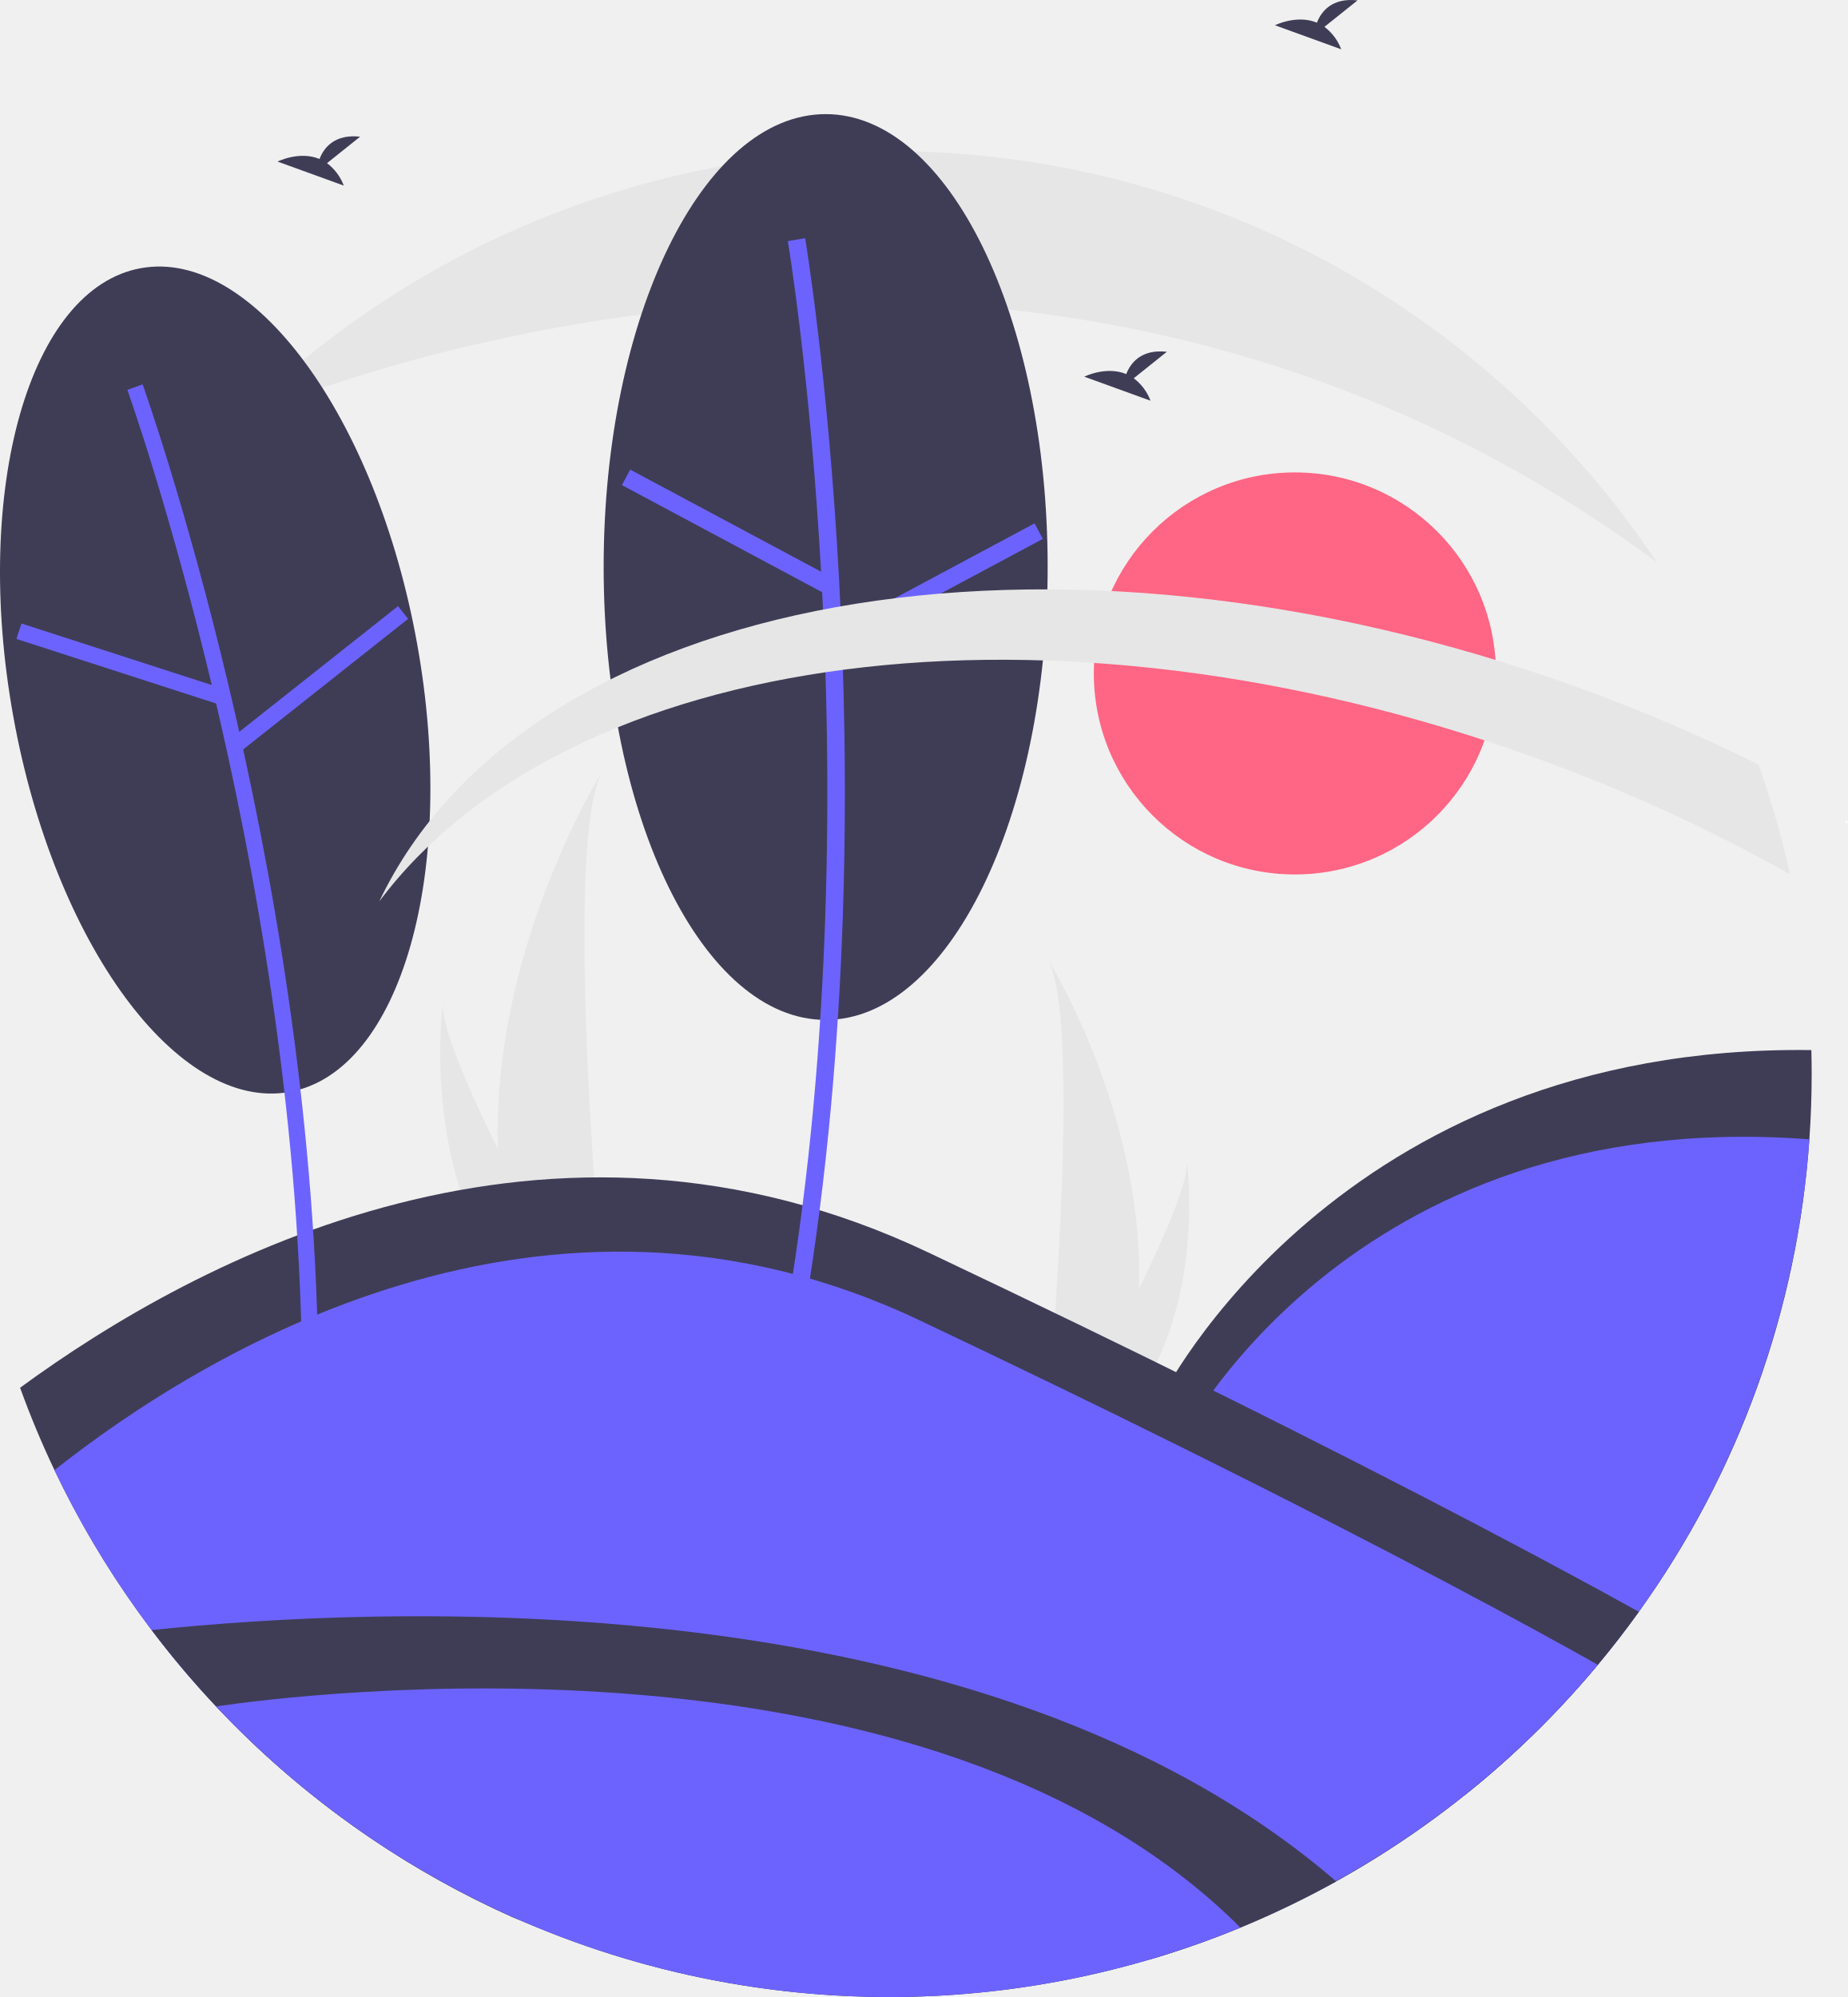
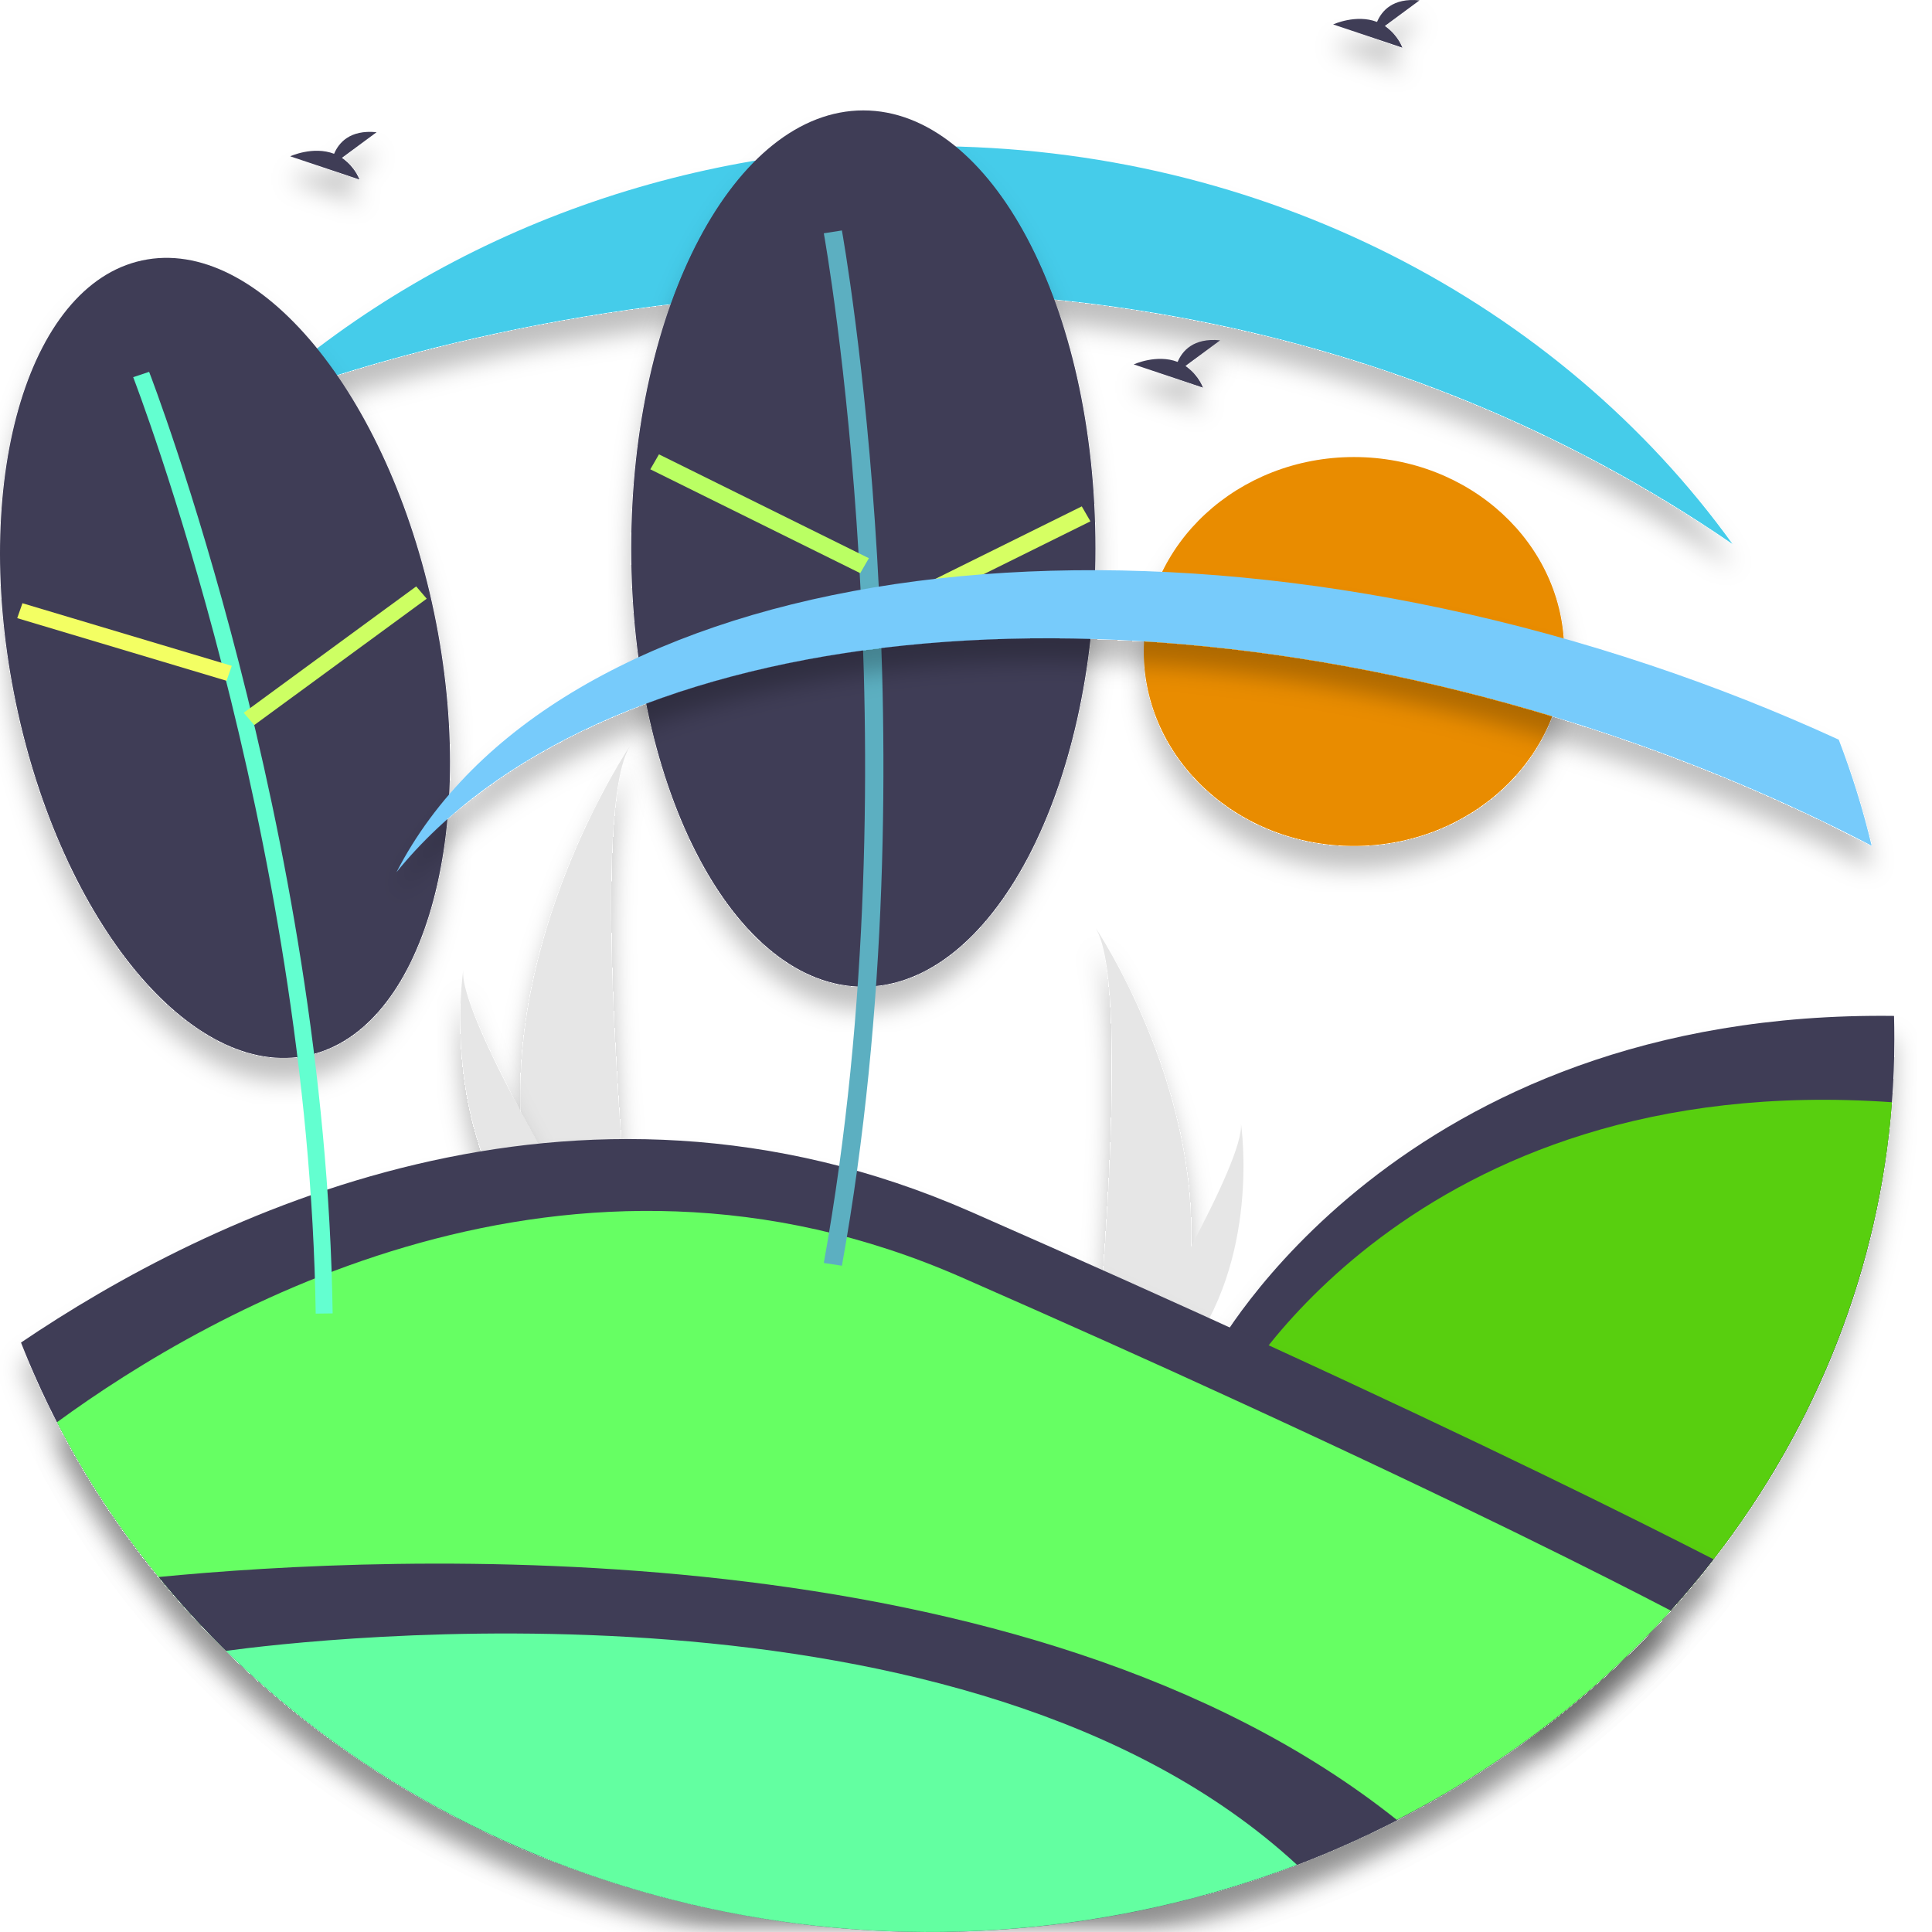
- <svg xmlns="http://www.w3.org/2000/svg" data-name="Layer 1" width="692.605" height="748.733" viewBox="0 0 692.605 748.733">
-   <circle cx="485.389" cy="252.49" r="75.365" fill="#ff6584" />
-   <path d="M945.818,384.315c.166-.03.291-.146.485-.117a6.426,6.426,0,0,0-.33-.954c-.24.327-.485.661-.699.953Z" transform="translate(-253.6974 -75.63348)" fill="#fff" />
-   <path d="M440.33,506.498a175.145,175.145,0,0,0,8.182,48.416c.114.364.233.722.353,1.086h30.533c-.033-.326-.065-.689-.098-1.086-2.036-23.404-13.773-165.851.261-190.21C478.333,366.68,437.963,432.132,440.33,506.498Z" transform="translate(-253.6974 -75.63348)" fill="#e6e6e6" />
-   <path d="M442.621,554.914c.255.364.521.727.793,1.086h22.905c-.174-.309-.375-.673-.608-1.086-3.784-6.83-14.984-27.248-25.381-48.416-11.173-22.748-21.423-46.358-20.56-54.903C419.504,453.522,411.773,512.275,442.621,554.914Z" transform="translate(-253.6974 -75.63348)" fill="#e6e6e6" />
-   <path d="M680.636,558.829a152.694,152.694,0,0,1-7.133,42.21c-.099.317-.204.629-.308.947h-26.619c.028-.284.057-.601.085-.947,1.775-20.404,12.008-144.591-.227-165.828C647.504,436.934,682.699,493.996,680.636,558.829Z" transform="translate(-253.6974 -75.63348)" fill="#e6e6e6" />
-   <path d="M678.638,601.039c-.222.317-.454.634-.691.947H657.979c.151-.27.327-.587.53-.947,3.299-5.954,13.063-23.755,22.127-42.21,9.741-19.832,18.677-40.416,17.924-47.866C698.792,512.644,705.532,563.865,678.638,601.039Z" transform="translate(-253.6974 -75.63348)" fill="#e6e6e6" />
-   <path d="M376.281,136.806l12.413-9.928c-9.643-1.064-13.606,4.195-15.227,8.358-7.534-3.128-15.735.972-15.735.972l24.837,9.017A18.795,18.795,0,0,0,376.281,136.806Z" transform="translate(-253.6974 -75.63348)" fill="#3f3d56" />
-   <path d="M750.165,85.701l12.413-9.928c-9.643-1.064-13.606,4.195-15.227,8.358-7.534-3.128-15.735.972-15.735.972L756.453,94.119A18.795,18.795,0,0,0,750.165,85.701Z" transform="translate(-253.6974 -75.63348)" fill="#3f3d56" />
-   <path d="M932.807,478.323q0,12.34-.86,24.478a344.112,344.112,0,0,1-63.922,177.14q-7.324,10.222-15.381,19.871a347.514,347.514,0,0,1-46.153,45.845L732.919,702.487,688.931,599.82s65.632-132.887,243.759-130.478Q932.802,473.817,932.807,478.323Z" transform="translate(-253.6974 -75.63348)" fill="#3f3d56" />
-   <path d="M931.947,502.801a346.077,346.077,0,0,1-129.289,245.967l-68.349-40.103-39.01-91.054S758.511,489.628,931.947,502.801Z" transform="translate(-253.6974 -75.63348)" fill="#6c63ff" />
-   <path d="M868.025,679.941q-7.324,10.222-15.381,19.871a346.169,346.169,0,0,1-133.98,98.527q-15.795,6.512-32.333,11.485A378.838,378.838,0,0,1,446.085,794.571,347.292,347.292,0,0,1,274.114,626.824q-7.165-15.062-12.886-30.889c66.523-48.733,197.606-118.515,340.471-50.707Q660.977,573.363,707.56,596.519C786.365,635.582,838.813,663.743,868.025,679.941Z" transform="translate(-253.6974 -75.63348)" fill="#3f3d56" />
-   <path d="M852.644,699.812a346.28,346.28,0,0,1-578.53-72.988c55.558-43.935,183.7-122.888,324.326-56.152q54.247,25.746,96.86,46.939C778.117,658.658,829.132,686.554,852.644,699.812Z" transform="translate(-253.6974 -75.63348)" fill="#6c63ff" />
-   <path d="M754.584,781.026a349.545,349.545,0,0,1-35.921,17.313A345.065,345.065,0,0,1,586.763,824.367,346.365,346.365,0,0,1,310.544,686.798C393.191,678.083,621.644,666.333,754.584,781.026Z" transform="translate(-253.6974 -75.63348)" fill="#3f3d56" />
-   <path d="M718.663,798.339a346.418,346.418,0,0,1-383.96-82.923C364.765,711,600.775,680.674,718.663,798.339Z" transform="translate(-253.6974 -75.63348)" fill="#6c63ff" />
-   <path d="M874.765,286.428v.011C627.673,103.747,344.575,232.335,342.389,233.322v-.011a344.996,344.996,0,0,1,244.375-101.032C706.892,132.279,812.721,193.495,874.765,286.428Z" transform="translate(-253.6974 -75.63348)" fill="#e6e6e6" />
-   <ellipse cx="334.364" cy="330.602" rx="76.906" ry="156.919" transform="translate(-307.0527 -11.0592) rotate(-10.22048)" fill="#3f3d56" />
-   <path d="M372.949,584.638c-2.478-187.337-65.158-363.14-65.791-364.893l-5.716,2.062c.63,1.744,62.966,176.627,65.431,362.913Z" transform="translate(-253.6974 -75.63348)" fill="#6c63ff" />
-   <rect x="295.289" y="285.001" width="6.078" height="78.867" transform="translate(-355.8607 432.8235) rotate(-72.07888)" fill="#6c63ff" />
-   <rect x="334.438" y="326.719" width="78.87" height="6.078" transform="matrix(0.78393, -0.62085, 0.62085, 0.78393, -377.6451, 227.7381)" fill="#6c63ff" />
-   <ellipse cx="309.499" cy="212.589" rx="83.219" ry="169.801" fill="#3f3d56" />
-   <path d="M555.512,566.159c33.33-199.975.336-399.227-.002-401.215l-6.483,1.098c.336,1.978,33.141,200.183-.002,399.037Z" transform="translate(-253.6974 -75.63348)" fill="#6c63ff" />
-   <rect x="522.717" y="232.065" width="6.577" height="85.341" transform="translate(-218.0412 533.346) rotate(-61.8584)" fill="#6c63ff" />
-   <rect x="562.76" y="291.621" width="85.344" height="6.577" transform="translate(-321.2135 244.9751) rotate(-28.15796)" fill="#6c63ff" />
-   <path d="M924.676,403.403a634.407,634.407,0,0,0-95.374-43.606c-182.14-65.907-362.751-40.506-433.446,53.817,55.017-115.553,251.327-151.888,449.432-80.206a646.926,646.926,0,0,1,67.585,28.872A343.542,343.542,0,0,1,924.676,403.403Z" transform="translate(-253.6974 -75.63348)" fill="#e6e6e6" />
-   <path d="M678.684,217.456l12.413-9.928c-9.643-1.064-13.606,4.195-15.227,8.358-7.534-3.128-15.735.972-15.735.972l24.837,9.017A18.795,18.795,0,0,0,678.684,217.456Z" transform="translate(-253.6974 -75.63348)" fill="#3f3d56" />
+ <svg xmlns="http://www.w3.org/2000/svg" width="341" height="341" viewBox="0 0 341 341" fill="none">
+   <g clip-path="url(#clip0_2_2)">
+     <rect width="341" height="341" fill="white" />
+     <g filter="url(#filter0_d_2_2)">
+       <path d="M238.978 149.317C259.471 149.317 276.084 133.95 276.084 114.993C276.084 96.036 259.471 80.669 238.978 80.669C218.485 80.669 201.873 96.036 201.873 114.993C201.873 133.95 218.485 149.317 238.978 149.317Z" fill="#E98C00" />
+     </g>
+     <path d="M340.761 140.585C340.843 140.571 340.905 140.518 341 140.531C340.958 140.383 340.904 140.238 340.837 140.097C340.719 140.246 340.599 140.398 340.493 140.531L340.761 140.585Z" fill="white" />
+     <g filter="url(#filter1_d_2_2)">
+       <path d="M91.887 196.231C92.104 203.72 93.46 211.143 95.916 218.282C95.972 218.447 96.031 218.611 96.089 218.776H111.122C111.106 218.628 111.09 218.462 111.074 218.282C110.071 207.622 104.293 142.747 111.202 131.653C110.598 132.553 90.722 162.362 91.887 196.231Z" fill="#E6E6E6" />
+     </g>
+     <g filter="url(#filter2_d_2_2)">
+       <path d="M93.015 218.282C93.141 218.447 93.272 218.613 93.406 218.776H104.683C104.597 218.635 104.498 218.47 104.383 218.282C102.52 215.171 97.006 205.872 91.887 196.231C86.386 185.871 81.34 175.118 81.765 171.226C81.634 172.104 77.828 198.862 93.015 218.282Z" fill="#E6E6E6" />
+     </g>
+     <g filter="url(#filter3_d_2_2)">
+       <path d="M210.201 220.065C210.012 226.594 208.829 233.065 206.689 239.289C206.64 239.433 206.589 239.575 206.537 239.72H193.432C193.446 239.59 193.46 239.446 193.474 239.289C194.347 229.996 199.386 173.437 193.362 163.764C193.888 164.549 211.217 190.537 210.201 220.065Z" fill="#E6E6E6" />
+     </g>
+     <path d="M209.217 239.289C209.108 239.433 208.993 239.578 208.877 239.72H199.045C199.12 239.597 199.206 239.452 199.306 239.289C200.931 236.577 205.738 228.47 210.201 220.065C214.996 211.033 219.396 201.658 219.025 198.265C219.14 199.03 222.458 222.358 209.217 239.289Z" fill="#E6E6E6" />
+     <g filter="url(#filter4_d_2_2)">
+       <path d="M60.353 27.86L66.465 23.338C61.717 22.854 59.766 25.249 58.968 27.145C55.259 25.72 51.221 27.588 51.221 27.588L63.449 31.694C62.832 30.17 61.758 28.84 60.353 27.86V27.86Z" fill="#3F3D56" />
+     </g>
+     <g filter="url(#filter5_d_2_2)">
+       <path d="M244.433 4.585L250.545 0.063C245.797 -0.421 243.846 1.974 243.047 3.87C239.338 2.445 235.3 4.312 235.3 4.312L247.529 8.419C246.912 6.895 245.838 5.565 244.433 4.585V4.585Z" fill="#3F3D56" />
+     </g>
+     <g filter="url(#filter6_d_2_2)">
+       <path d="M334.356 183.399C334.356 187.146 334.214 190.862 333.932 194.547C331.755 223.623 320.857 251.562 302.46 275.223C300.056 278.327 297.532 281.344 294.888 284.273C288.036 291.875 280.428 298.866 272.164 305.153L235.942 285.492L214.285 238.734C214.285 238.734 246.598 178.212 334.298 179.309C334.335 180.668 334.354 182.031 334.356 183.399Z" fill="#3F3D56" />
+     </g>
+     <path d="M333.932 194.547C332.266 216.275 325.749 237.447 314.793 256.728C303.837 276.009 288.68 292.979 270.278 306.57L236.627 288.305L217.42 246.836C217.42 246.836 248.542 188.548 333.932 194.547Z" fill="#58CF0F" />
+     <g filter="url(#filter7_d_2_2)">
+       <path d="M302.46 275.223C300.056 278.327 297.532 281.344 294.888 284.273C277.168 303.967 254.527 319.369 228.923 329.146C223.739 331.123 218.433 332.867 213.004 334.377C173.809 344.019 132.284 341.58 94.721 327.43C57.572 312.092 27.552 285.004 10.052 251.032C7.7 246.459 5.585 241.77 3.707 236.964C36.46 214.77 100.998 182.988 171.336 213.87C190.793 222.413 208.167 230.199 223.457 237.23C262.256 255.021 288.078 267.846 302.46 275.223Z" fill="#3F3D56" />
+     </g>
+     <g filter="url(#filter8_d_2_2)">
+       <path d="M294.888 284.273C276.571 304.58 253.027 320.3 226.423 329.986C199.819 339.672 171.009 343.013 142.643 339.703C114.278 336.393 87.267 326.537 64.098 311.042C40.928 295.547 22.343 274.911 10.052 251.032C37.406 231.023 100.496 195.065 169.732 225.458C187.537 233.276 203.434 240.401 217.42 246.836C258.195 265.531 283.312 278.235 294.888 284.273Z" fill="#66FF63" />
+     </g>
+     <path d="M246.608 321.261C240.88 324.199 234.976 326.831 228.923 329.146C208.326 336.998 186.261 341.026 163.983 341C137.622 340.99 111.623 335.328 88.026 324.457C64.43 313.586 43.879 297.802 27.988 278.346C68.679 274.377 181.156 269.026 246.608 321.261Z" fill="#3F3D56" />
+     <path d="M228.923 329.146C196.985 341.294 161.812 344.188 128.057 337.445C94.302 330.701 63.555 314.638 39.883 291.38C54.683 289.369 170.882 275.557 228.923 329.146Z" fill="#63FFA1" />
+     <g filter="url(#filter9_d_2_2)">
+       <path d="M305.779 96.003V96.008C184.125 12.804 44.743 71.367 43.667 71.817V71.812C59.465 57.2 78.224 45.614 98.87 37.719C119.516 29.823 141.642 25.772 163.983 25.799C223.127 25.799 275.232 53.678 305.779 96.003Z" fill="#45CCEA" />
+     </g>
+     <g filter="url(#filter10_d_2_2)">
+       <path d="M53.424 186.454C74.004 183.022 84.55 148.751 76.979 109.907C69.408 71.064 46.587 42.357 26.007 45.789C5.427 49.222 -5.119 83.493 2.452 122.337C10.023 161.18 32.844 189.887 53.424 186.454Z" fill="#3F3D56" />
+     </g>
+     <path d="M58.713 231.819C57.493 146.499 26.633 66.432 26.321 65.633L23.507 66.573C23.817 67.367 54.508 147.015 55.721 231.856L58.713 231.819Z" fill="#63FFD0" />
+     <path d="M3.961 106.47L3.04 109.104L39.986 120.156L40.907 117.522L3.961 106.47Z" fill="#F3FF63" />
+     <path d="M73.459 103.503L43.018 125.804L44.876 127.974L75.317 105.673L73.459 103.503Z" fill="#CDFF63" />
+     <g filter="url(#filter11_d_2_2)">
+       <path d="M152.38 174.154C175.009 174.154 193.353 139.531 193.353 96.821C193.353 54.111 175.009 19.487 152.38 19.487C129.752 19.487 111.408 54.111 111.408 96.821C111.408 139.531 129.752 174.154 152.38 174.154Z" fill="#3F3D56" />
+     </g>
+     <path d="M148.597 223.403C165.007 132.327 148.762 41.581 148.596 40.675L145.404 41.176C145.569 42.077 161.72 132.346 145.403 222.912L148.597 223.403Z" fill="#5CAFC1" />
+     <path d="M116.308 80.192L114.781 82.833L151.831 101.165L153.358 98.524L116.308 80.192Z" fill="#BAFF63" />
+     <path d="M190.934 89.375L153.888 107.717L155.416 110.358L192.462 92.016L190.934 89.375Z" fill="#D6FF63" />
+     <g filter="url(#filter12_d_2_2)">
+       <path d="M330.352 149.278C315.319 141.471 299.613 134.828 283.395 129.419C193.72 99.402 104.797 110.971 69.991 153.929C97.078 101.302 193.73 84.754 291.266 117.4C302.618 121.197 313.728 125.587 324.541 130.55C326.897 136.675 328.838 142.93 330.352 149.278V149.278Z" fill="#77CBFB" />
+     </g>
+     <g filter="url(#filter13_d_2_2)">
+       <path d="M209.24 64.591L215.351 60.069C210.603 59.585 208.653 61.98 207.854 63.876C204.145 62.451 200.107 64.318 200.107 64.318L212.335 68.425C211.718 66.901 210.645 65.571 209.24 64.591Z" fill="#3F3D56" />
+     </g>
+   </g>
+   <defs>
+     <filter id="filter0_d_2_2" x="197.873" y="80.669" width="82.211" height="76.648" filterUnits="userSpaceOnUse" color-interpolation-filters="sRGB">
+       <feFlood flood-opacity="0" result="BackgroundImageFix" />
+       <feColorMatrix in="SourceAlpha" type="matrix" values="0 0 0 0 0 0 0 0 0 0 0 0 0 0 0 0 0 0 127 0" result="hardAlpha" />
+       <feOffset dy="4" />
+       <feGaussianBlur stdDeviation="2" />
+       <feComposite in2="hardAlpha" operator="out" />
+       <feColorMatrix type="matrix" values="0 0 0 0 0 0 0 0 0 0 0 0 0 0 0 0 0 0 0.25 0" />
+       <feBlend mode="normal" in2="BackgroundImageFix" result="effect1_dropShadow_2_2" />
+       <feBlend mode="normal" in="SourceGraphic" in2="effect1_dropShadow_2_2" result="shape" />
+     </filter>
+     <filter id="filter1_d_2_2" x="87.838" y="131.653" width="27.364" height="95.123" filterUnits="userSpaceOnUse" color-interpolation-filters="sRGB">
+       <feFlood flood-opacity="0" result="BackgroundImageFix" />
+       <feColorMatrix in="SourceAlpha" type="matrix" values="0 0 0 0 0 0 0 0 0 0 0 0 0 0 0 0 0 0 127 0" result="hardAlpha" />
+       <feOffset dy="4" />
+       <feGaussianBlur stdDeviation="2" />
+       <feComposite in2="hardAlpha" operator="out" />
+       <feColorMatrix type="matrix" values="0 0 0 0 0 0 0 0 0 0 0 0 0 0 0 0 0 0 0.25 0" />
+       <feBlend mode="normal" in2="BackgroundImageFix" result="effect1_dropShadow_2_2" />
+       <feBlend mode="normal" in="SourceGraphic" in2="effect1_dropShadow_2_2" result="shape" />
+     </filter>
+     <filter id="filter2_d_2_2" x="77.248" y="171.226" width="31.435" height="55.55" filterUnits="userSpaceOnUse" color-interpolation-filters="sRGB">
+       <feFlood flood-opacity="0" result="BackgroundImageFix" />
+       <feColorMatrix in="SourceAlpha" type="matrix" values="0 0 0 0 0 0 0 0 0 0 0 0 0 0 0 0 0 0 127 0" result="hardAlpha" />
+       <feOffset dy="4" />
+       <feGaussianBlur stdDeviation="2" />
+       <feComposite in2="hardAlpha" operator="out" />
+       <feColorMatrix type="matrix" values="0 0 0 0 0 0 0 0 0 0 0 0 0 0 0 0 0 0 0.25 0" />
+       <feBlend mode="normal" in2="BackgroundImageFix" result="effect1_dropShadow_2_2" />
+       <feBlend mode="normal" in="SourceGraphic" in2="effect1_dropShadow_2_2" result="shape" />
+     </filter>
+     <filter id="filter3_d_2_2" x="189.362" y="163.764" width="24.882" height="83.955" filterUnits="userSpaceOnUse" color-interpolation-filters="sRGB">
+       <feFlood flood-opacity="0" result="BackgroundImageFix" />
+       <feColorMatrix in="SourceAlpha" type="matrix" values="0 0 0 0 0 0 0 0 0 0 0 0 0 0 0 0 0 0 127 0" result="hardAlpha" />
+       <feOffset dy="4" />
+       <feGaussianBlur stdDeviation="2" />
+       <feComposite in2="hardAlpha" operator="out" />
+       <feColorMatrix type="matrix" values="0 0 0 0 0 0 0 0 0 0 0 0 0 0 0 0 0 0 0.25 0" />
+       <feBlend mode="normal" in2="BackgroundImageFix" result="effect1_dropShadow_2_2" />
+       <feBlend mode="normal" in="SourceGraphic" in2="effect1_dropShadow_2_2" result="shape" />
+     </filter>
+     <filter id="filter4_d_2_2" x="47.221" y="23.275" width="23.244" height="16.419" filterUnits="userSpaceOnUse" color-interpolation-filters="sRGB">
+       <feFlood flood-opacity="0" result="BackgroundImageFix" />
+       <feColorMatrix in="SourceAlpha" type="matrix" values="0 0 0 0 0 0 0 0 0 0 0 0 0 0 0 0 0 0 127 0" result="hardAlpha" />
+       <feOffset dy="4" />
+       <feGaussianBlur stdDeviation="2" />
+       <feComposite in2="hardAlpha" operator="out" />
+       <feColorMatrix type="matrix" values="0 0 0 0 0 0 0 0 0 0 0 0 0 0 0 0 0 0 0.25 0" />
+       <feBlend mode="normal" in2="BackgroundImageFix" result="effect1_dropShadow_2_2" />
+       <feBlend mode="normal" in="SourceGraphic" in2="effect1_dropShadow_2_2" result="shape" />
+     </filter>
+     <filter id="filter5_d_2_2" x="231.3" y="0" width="23.244" height="16.419" filterUnits="userSpaceOnUse" color-interpolation-filters="sRGB">
+       <feFlood flood-opacity="0" result="BackgroundImageFix" />
+       <feColorMatrix in="SourceAlpha" type="matrix" values="0 0 0 0 0 0 0 0 0 0 0 0 0 0 0 0 0 0 127 0" result="hardAlpha" />
+       <feOffset dy="4" />
+       <feGaussianBlur stdDeviation="2" />
+       <feComposite in2="hardAlpha" operator="out" />
+       <feColorMatrix type="matrix" values="0 0 0 0 0 0 0 0 0 0 0 0 0 0 0 0 0 0 0.25 0" />
+       <feBlend mode="normal" in2="BackgroundImageFix" result="effect1_dropShadow_2_2" />
+       <feBlend mode="normal" in="SourceGraphic" in2="effect1_dropShadow_2_2" result="shape" />
+     </filter>
+     <filter id="filter6_d_2_2" x="210.285" y="179.295" width="128.071" height="133.858" filterUnits="userSpaceOnUse" color-interpolation-filters="sRGB">
+       <feFlood flood-opacity="0" result="BackgroundImageFix" />
+       <feColorMatrix in="SourceAlpha" type="matrix" values="0 0 0 0 0 0 0 0 0 0 0 0 0 0 0 0 0 0 127 0" result="hardAlpha" />
+       <feOffset dy="4" />
+       <feGaussianBlur stdDeviation="2" />
+       <feComposite in2="hardAlpha" operator="out" />
+       <feColorMatrix type="matrix" values="0 0 0 0 0 0 0 0 0 0 0 0 0 0 0 0 0 0 0.25 0" />
+       <feBlend mode="normal" in2="BackgroundImageFix" result="effect1_dropShadow_2_2" />
+       <feBlend mode="normal" in="SourceGraphic" in2="effect1_dropShadow_2_2" result="shape" />
+     </filter>
+     <filter id="filter7_d_2_2" x="-0.293" y="201.044" width="306.753" height="147.128" filterUnits="userSpaceOnUse" color-interpolation-filters="sRGB">
+       <feFlood flood-opacity="0" result="BackgroundImageFix" />
+       <feColorMatrix in="SourceAlpha" type="matrix" values="0 0 0 0 0 0 0 0 0 0 0 0 0 0 0 0 0 0 127 0" result="hardAlpha" />
+       <feOffset dy="4" />
+       <feGaussianBlur stdDeviation="2" />
+       <feComposite in2="hardAlpha" operator="out" />
+       <feColorMatrix type="matrix" values="0 0 0 0 0 0 0 0 0 0 0 0 0 0 0 0 0 0 0.25 0" />
+       <feBlend mode="normal" in2="BackgroundImageFix" result="effect1_dropShadow_2_2" />
+       <feBlend mode="normal" in="SourceGraphic" in2="effect1_dropShadow_2_2" result="shape" />
+     </filter>
+     <filter id="filter8_d_2_2" x="6.052" y="213.725" width="292.836" height="135.218" filterUnits="userSpaceOnUse" color-interpolation-filters="sRGB">
+       <feFlood flood-opacity="0" result="BackgroundImageFix" />
+       <feColorMatrix in="SourceAlpha" type="matrix" values="0 0 0 0 0 0 0 0 0 0 0 0 0 0 0 0 0 0 127 0" result="hardAlpha" />
+       <feOffset dy="4" />
+       <feGaussianBlur stdDeviation="2" />
+       <feComposite in2="hardAlpha" operator="out" />
+       <feColorMatrix type="matrix" values="0 0 0 0 0 0 0 0 0 0 0 0 0 0 0 0 0 0 0.25 0" />
+       <feBlend mode="normal" in2="BackgroundImageFix" result="effect1_dropShadow_2_2" />
+       <feBlend mode="normal" in="SourceGraphic" in2="effect1_dropShadow_2_2" result="shape" />
+     </filter>
+     <filter id="filter9_d_2_2" x="39.667" y="25.799" width="270.112" height="78.21" filterUnits="userSpaceOnUse" color-interpolation-filters="sRGB">
+       <feFlood flood-opacity="0" result="BackgroundImageFix" />
+       <feColorMatrix in="SourceAlpha" type="matrix" values="0 0 0 0 0 0 0 0 0 0 0 0 0 0 0 0 0 0 127 0" result="hardAlpha" />
+       <feOffset dy="4" />
+       <feGaussianBlur stdDeviation="2" />
+       <feComposite in2="hardAlpha" operator="out" />
+       <feColorMatrix type="matrix" values="0 0 0 0 0 0 0 0 0 0 0 0 0 0 0 0 0 0 0.25 0" />
+       <feBlend mode="normal" in2="BackgroundImageFix" result="effect1_dropShadow_2_2" />
+       <feBlend mode="normal" in="SourceGraphic" in2="effect1_dropShadow_2_2" result="shape" />
+     </filter>
+     <filter id="filter10_d_2_2" x="-4" y="45.511" width="87.431" height="149.222" filterUnits="userSpaceOnUse" color-interpolation-filters="sRGB">
+       <feFlood flood-opacity="0" result="BackgroundImageFix" />
+       <feColorMatrix in="SourceAlpha" type="matrix" values="0 0 0 0 0 0 0 0 0 0 0 0 0 0 0 0 0 0 127 0" result="hardAlpha" />
+       <feOffset dy="4" />
+       <feGaussianBlur stdDeviation="2" />
+       <feComposite in2="hardAlpha" operator="out" />
+       <feColorMatrix type="matrix" values="0 0 0 0 0 0 0 0 0 0 0 0 0 0 0 0 0 0 0.25 0" />
+       <feBlend mode="normal" in2="BackgroundImageFix" result="effect1_dropShadow_2_2" />
+       <feBlend mode="normal" in="SourceGraphic" in2="effect1_dropShadow_2_2" result="shape" />
+     </filter>
+     <filter id="filter11_d_2_2" x="107.408" y="19.487" width="89.945" height="162.667" filterUnits="userSpaceOnUse" color-interpolation-filters="sRGB">
+       <feFlood flood-opacity="0" result="BackgroundImageFix" />
+       <feColorMatrix in="SourceAlpha" type="matrix" values="0 0 0 0 0 0 0 0 0 0 0 0 0 0 0 0 0 0 127 0" result="hardAlpha" />
+       <feOffset dy="4" />
+       <feGaussianBlur stdDeviation="2" />
+       <feComposite in2="hardAlpha" operator="out" />
+       <feColorMatrix type="matrix" values="0 0 0 0 0 0 0 0 0 0 0 0 0 0 0 0 0 0 0.25 0" />
+       <feBlend mode="normal" in2="BackgroundImageFix" result="effect1_dropShadow_2_2" />
+       <feBlend mode="normal" in="SourceGraphic" in2="effect1_dropShadow_2_2" result="shape" />
+     </filter>
+     <filter id="filter12_d_2_2" x="65.991" y="100.638" width="268.362" height="61.291" filterUnits="userSpaceOnUse" color-interpolation-filters="sRGB">
+       <feFlood flood-opacity="0" result="BackgroundImageFix" />
+       <feColorMatrix in="SourceAlpha" type="matrix" values="0 0 0 0 0 0 0 0 0 0 0 0 0 0 0 0 0 0 127 0" result="hardAlpha" />
+       <feOffset dy="4" />
+       <feGaussianBlur stdDeviation="2" />
+       <feComposite in2="hardAlpha" operator="out" />
+       <feColorMatrix type="matrix" values="0 0 0 0 0 0 0 0 0 0 0 0 0 0 0 0 0 0 0.25 0" />
+       <feBlend mode="normal" in2="BackgroundImageFix" result="effect1_dropShadow_2_2" />
+       <feBlend mode="normal" in="SourceGraphic" in2="effect1_dropShadow_2_2" result="shape" />
+     </filter>
+     <filter id="filter13_d_2_2" x="196.107" y="60.006" width="23.244" height="16.419" filterUnits="userSpaceOnUse" color-interpolation-filters="sRGB">
+       <feFlood flood-opacity="0" result="BackgroundImageFix" />
+       <feColorMatrix in="SourceAlpha" type="matrix" values="0 0 0 0 0 0 0 0 0 0 0 0 0 0 0 0 0 0 127 0" result="hardAlpha" />
+       <feOffset dy="4" />
+       <feGaussianBlur stdDeviation="2" />
+       <feComposite in2="hardAlpha" operator="out" />
+       <feColorMatrix type="matrix" values="0 0 0 0 0 0 0 0 0 0 0 0 0 0 0 0 0 0 0.25 0" />
+       <feBlend mode="normal" in2="BackgroundImageFix" result="effect1_dropShadow_2_2" />
+       <feBlend mode="normal" in="SourceGraphic" in2="effect1_dropShadow_2_2" result="shape" />
+     </filter>
+     <clipPath id="clip0_2_2">
+       <rect width="341" height="341" fill="white" />
+     </clipPath>
+   </defs>
</svg>
